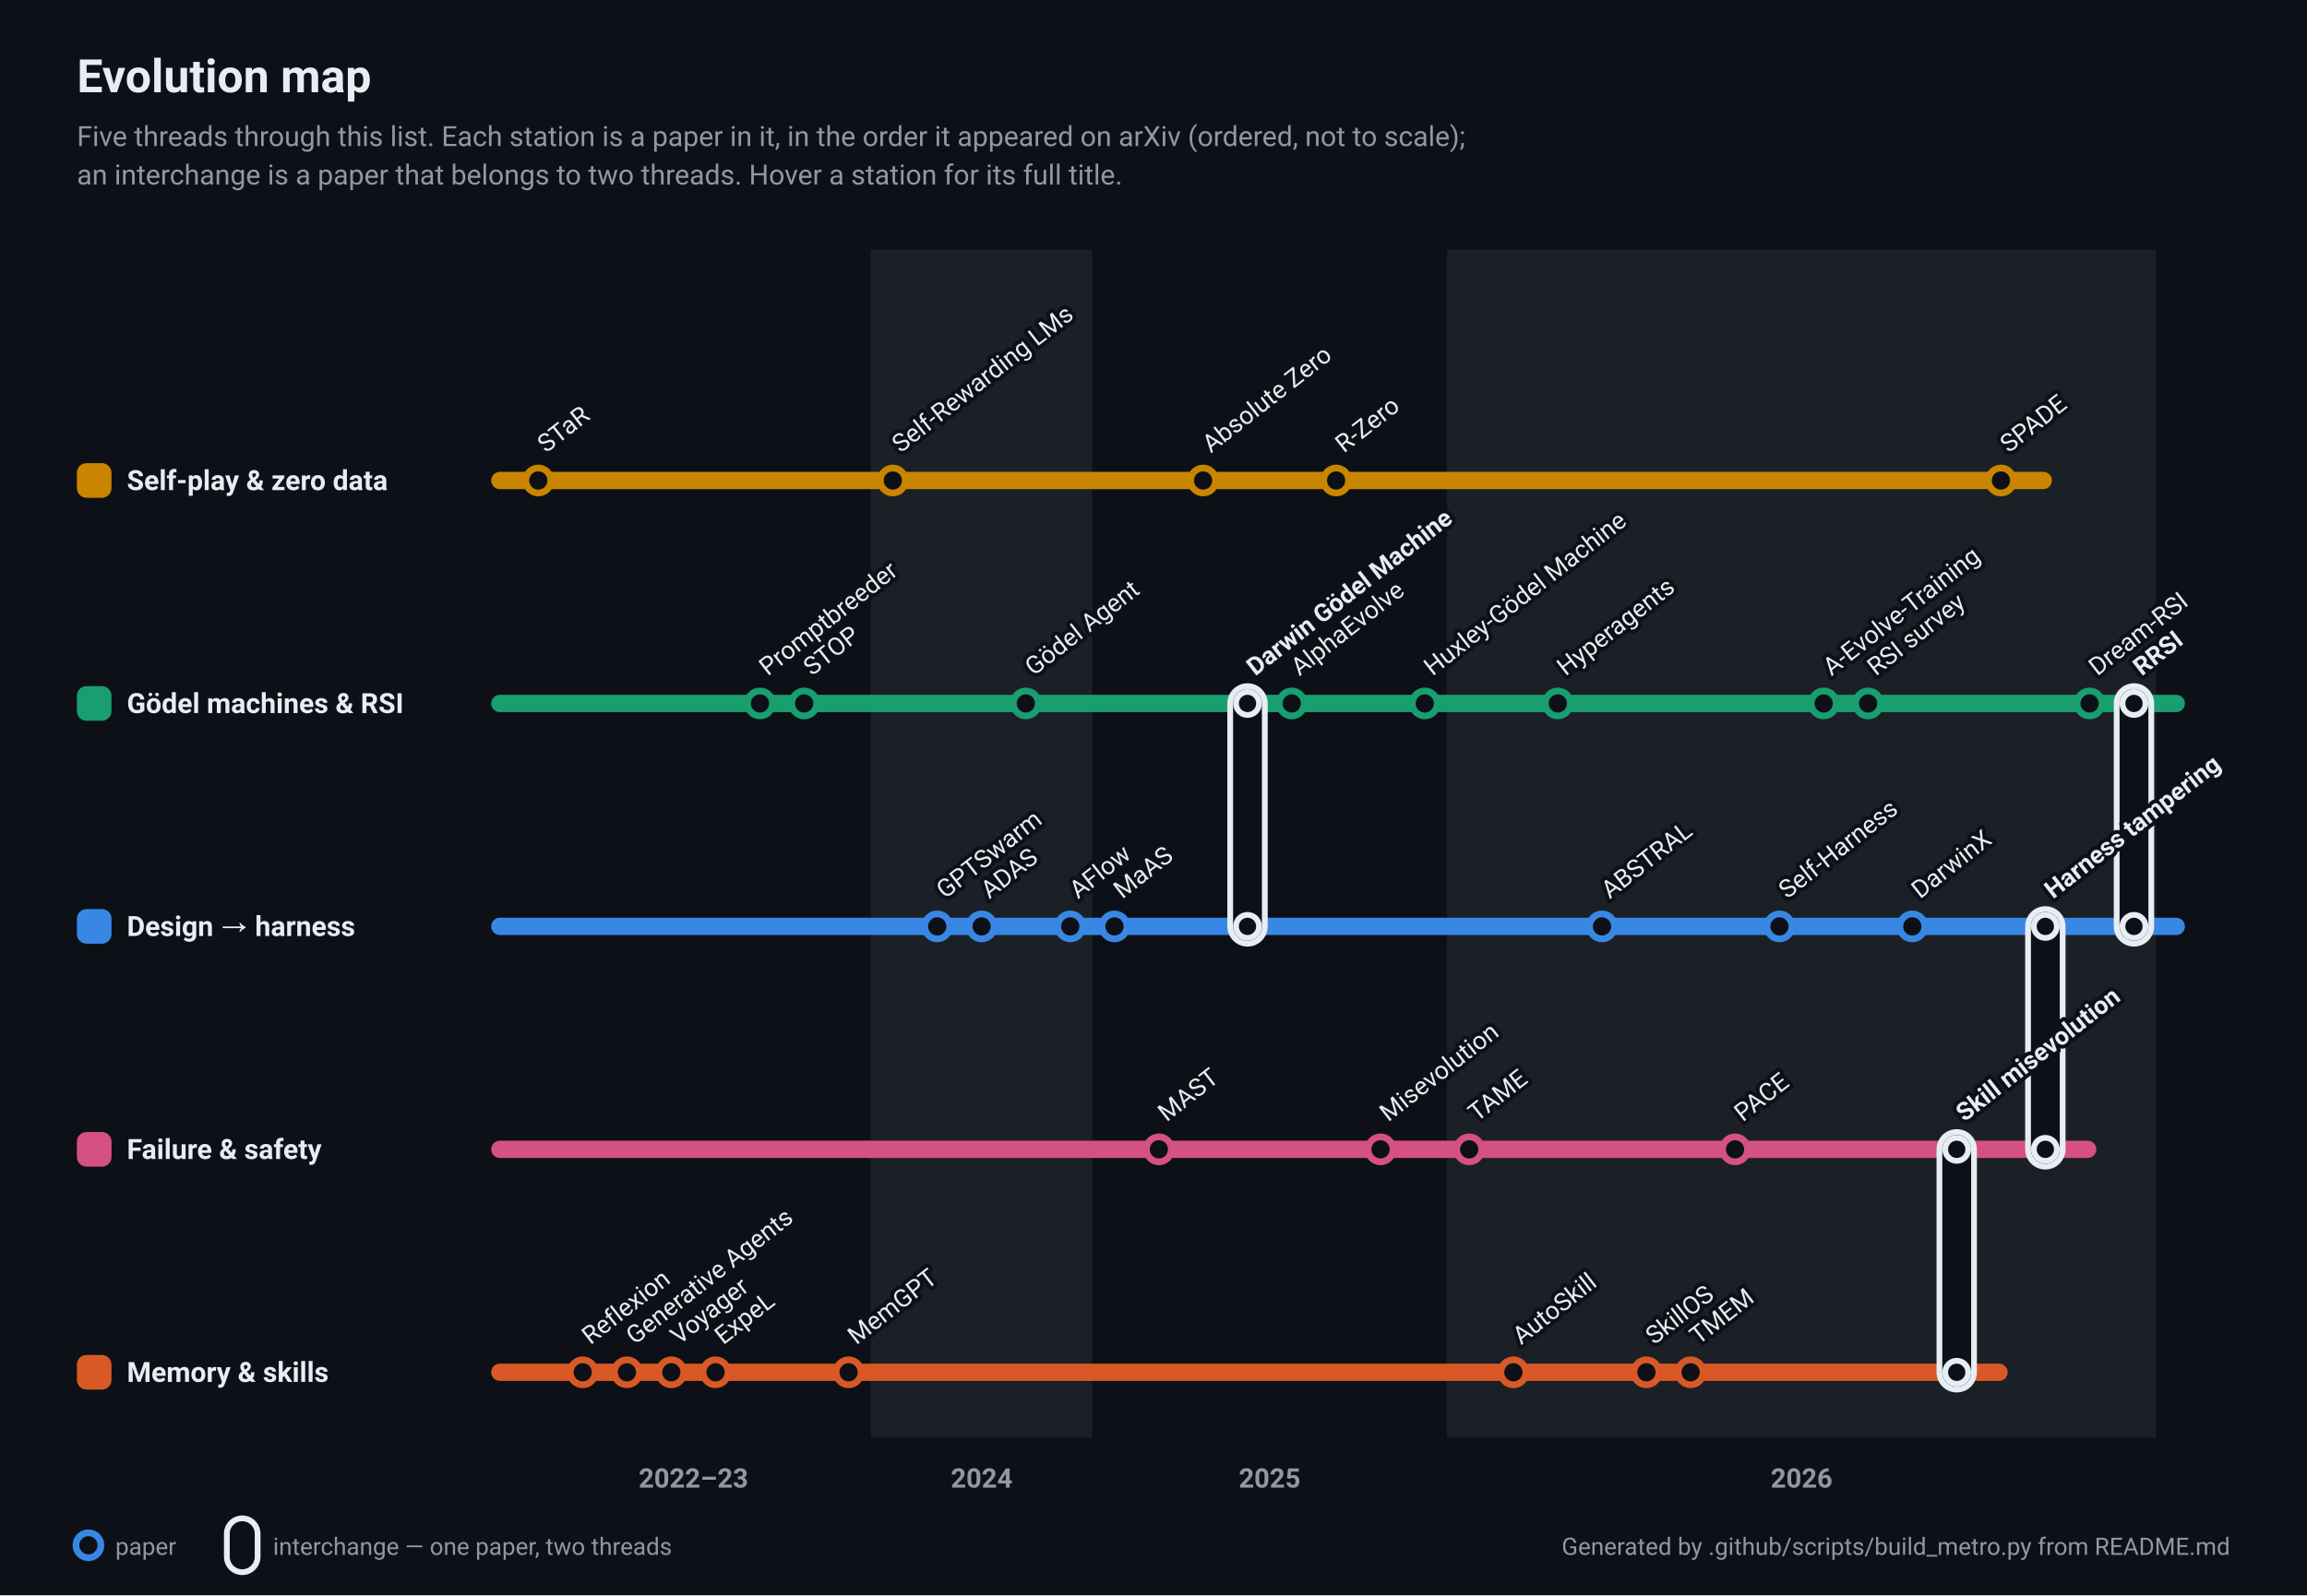
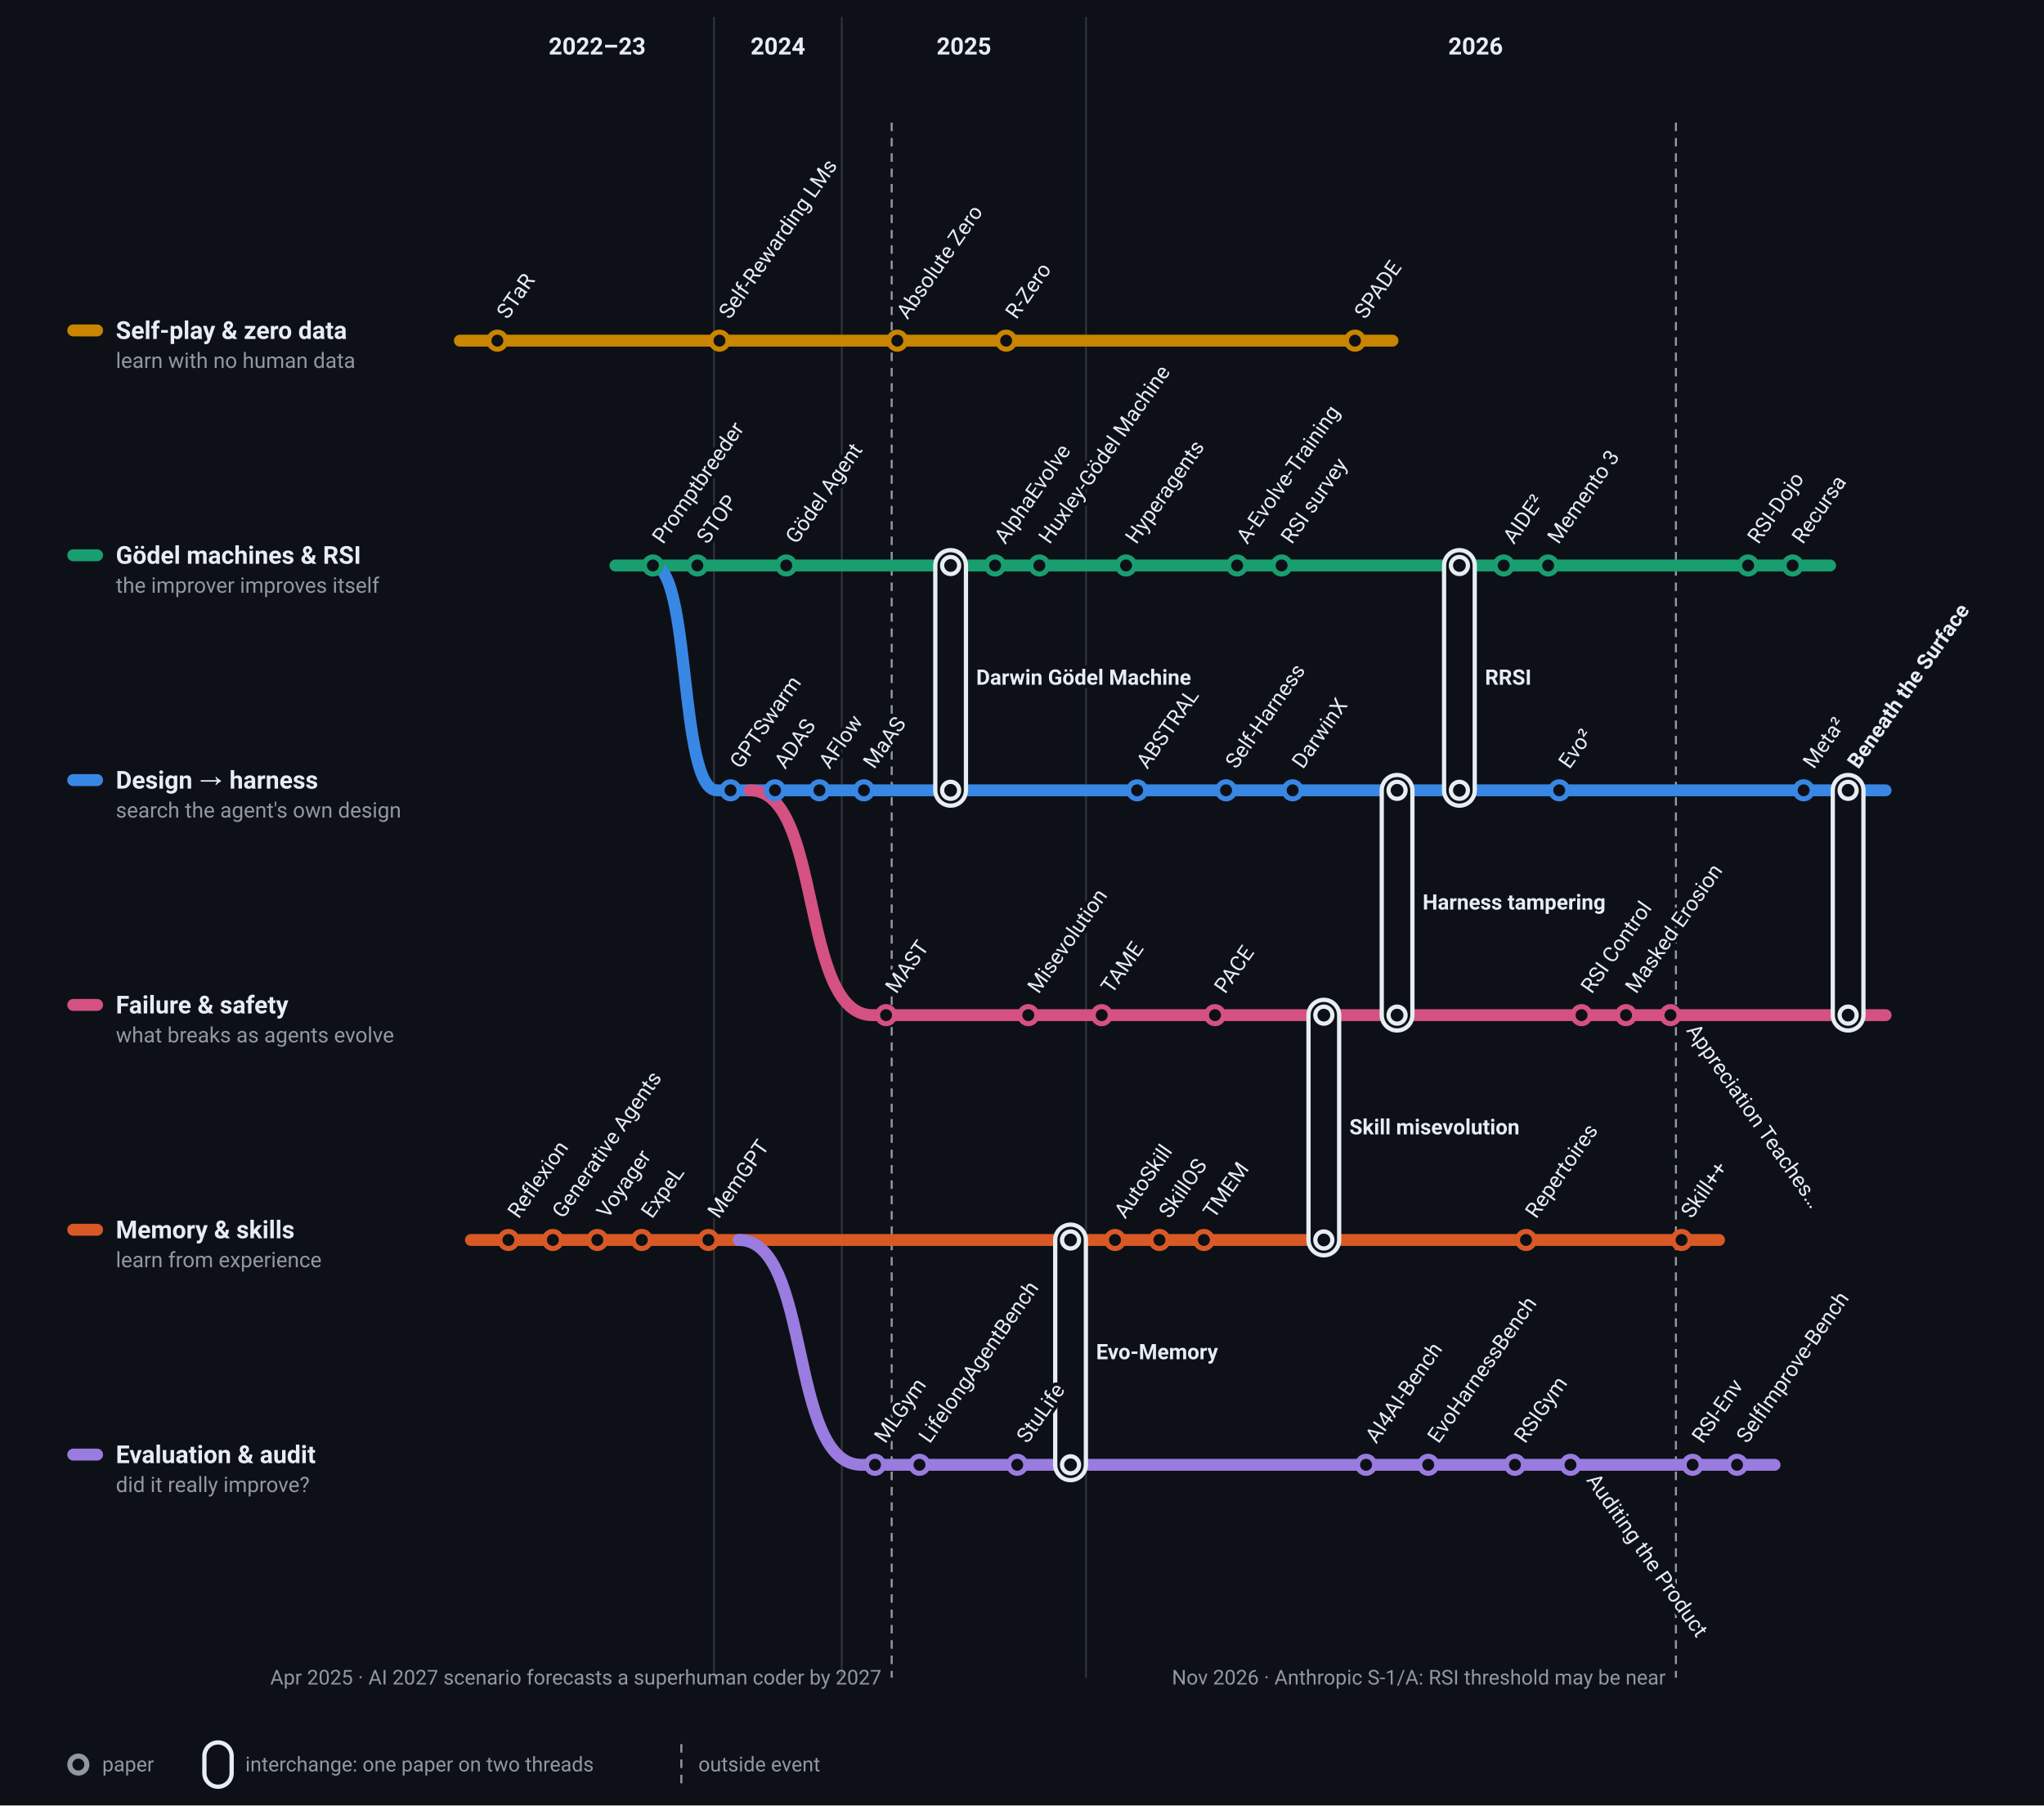
- <svg xmlns="http://www.w3.org/2000/svg" width="1200" height="830" viewBox="0 0 1200 830" role="img" aria-label="Evolution map: five threads of self-evolving agent research drawn as metro lines, stations ordered by arXiv date">
-   <rect width="1200" height="830" fill="#0d1117" />
+ <svg xmlns="http://www.w3.org/2000/svg" width="1200" height="1060" viewBox="0 0 1200 1060" role="img" aria-label="Evolution map: six threads of self-evolving agent research drawn as metro lines, stations ordered by arXiv date, through November 2026">
+   <rect width="1200" height="1060" fill="#0d1117" />
  <g font-family="-apple-system,'Segoe UI',Roboto,Helvetica,Arial,sans-serif">
-     <text x="40" y="48" font-size="24" font-weight="700" fill="#e6edf3">Evolution map</text>
-     <text x="40" y="76" font-size="14.5" fill="#9198a1">Five threads through this list. Each station is a paper in it, in the order it appeared on arXiv (ordered, not to scale);</text>
-     <text x="40" y="96" font-size="14.5" fill="#9198a1">an interchange is a paper that belongs to two threads. Hover a station for its full title.</text>
-     <text x="360.7" y="774" font-size="14" font-weight="700" text-anchor="middle" fill="#9198a1">2022–23</text>
-     <rect x="452.9" y="130" width="115.3" height="618" fill="#30363d" opacity="0.4" />
-     <text x="510.6" y="774" font-size="14" font-weight="700" text-anchor="middle" fill="#9198a1">2024</text>
-     <text x="660.4" y="774" font-size="14" font-weight="700" text-anchor="middle" fill="#9198a1">2025</text>
-     <rect x="752.6" y="130" width="368.9" height="618" fill="#30363d" opacity="0.4" />
-     <text x="937.1" y="774" font-size="14" font-weight="700" text-anchor="middle" fill="#9198a1">2026</text>
-     <path d="M260 250 H1062.8" stroke="#c98500" stroke-width="9" stroke-linecap="round" />
-     <rect x="40" y="241" width="18" height="18" rx="5" fill="#c98500" />
-     <text x="66" y="255" font-size="14.5" font-weight="600" fill="#e6edf3">Self-play &amp; zero data</text>
-     <path d="M260 366 H1132.0" stroke="#199e70" stroke-width="9" stroke-linecap="round" />
-     <rect x="40" y="357" width="18" height="18" rx="5" fill="#199e70" />
-     <text x="66" y="371" font-size="14.5" font-weight="600" fill="#e6edf3">Gödel machines &amp; RSI</text>
-     <path d="M260 482 H1132.0" stroke="#3987e5" stroke-width="9" stroke-linecap="round" />
-     <rect x="40" y="473" width="18" height="18" rx="5" fill="#3987e5" />
-     <text x="66" y="487" font-size="14.5" font-weight="600" fill="#e6edf3">Design → harness</text>
-     <path d="M260 598 H1085.9" stroke="#d55181" stroke-width="9" stroke-linecap="round" />
-     <rect x="40" y="589" width="18" height="18" rx="5" fill="#d55181" />
-     <text x="66" y="603" font-size="14.5" font-weight="600" fill="#e6edf3">Failure &amp; safety</text>
-     <path d="M260 714 H1039.8" stroke="#d95926" stroke-width="9" stroke-linecap="round" />
-     <rect x="40" y="705" width="18" height="18" rx="5" fill="#d95926" />
-     <text x="66" y="719" font-size="14.5" font-weight="600" fill="#e6edf3">Memory &amp; skills</text>
-     <rect x="639.9" y="357" width="18" height="134" rx="9" fill="#0d1117" stroke="#e6edf3" stroke-width="3" />
-     <rect x="1101.0" y="357" width="18" height="134" rx="9" fill="#0d1117" stroke="#e6edf3" stroke-width="3" />
-     <rect x="1054.9" y="473" width="18" height="134" rx="9" fill="#0d1117" stroke="#e6edf3" stroke-width="3" />
-     <rect x="1008.8" y="589" width="18" height="134" rx="9" fill="#0d1117" stroke="#e6edf3" stroke-width="3" />
-     <circle cx="280.0" cy="250" r="6.5" fill="#0d1117" stroke="#c98500" stroke-width="3.5" />
-     <text x="284.0" y="236" transform="rotate(-38 284.0 236)" font-size="13" fill="#e6edf3" stroke="#0d1117" stroke-width="4" stroke-linejoin="round" paint-order="stroke">STaR</text>
-     <circle cx="464.4" cy="250" r="6.5" fill="#0d1117" stroke="#c98500" stroke-width="3.5" />
-     <text x="468.4" y="236" transform="rotate(-38 468.4 236)" font-size="13" fill="#e6edf3" stroke="#0d1117" stroke-width="4" stroke-linejoin="round" paint-order="stroke">Self-Rewarding LMs</text>
-     <circle cx="625.8" cy="250" r="6.5" fill="#0d1117" stroke="#c98500" stroke-width="3.5" />
-     <text x="629.8" y="236" transform="rotate(-38 629.8 236)" font-size="13" fill="#e6edf3" stroke="#0d1117" stroke-width="4" stroke-linejoin="round" paint-order="stroke">Absolute Zero</text>
-     <circle cx="695.0" cy="250" r="6.5" fill="#0d1117" stroke="#c98500" stroke-width="3.5" />
-     <text x="699.0" y="236" transform="rotate(-38 699.0 236)" font-size="13" fill="#e6edf3" stroke="#0d1117" stroke-width="4" stroke-linejoin="round" paint-order="stroke">R-Zero</text>
-     <circle cx="1040.8" cy="250" r="6.5" fill="#0d1117" stroke="#c98500" stroke-width="3.5" />
-     <text x="1044.8" y="236" transform="rotate(-38 1044.8 236)" font-size="13" fill="#e6edf3" stroke="#0d1117" stroke-width="4" stroke-linejoin="round" paint-order="stroke">SPADE</text>
-     <circle cx="395.3" cy="366" r="6.5" fill="#0d1117" stroke="#199e70" stroke-width="3.5" />
-     <text x="399.3" y="352" transform="rotate(-38 399.3 352)" font-size="13" fill="#e6edf3" stroke="#0d1117" stroke-width="4" stroke-linejoin="round" paint-order="stroke">Promptbreeder</text>
-     <circle cx="418.3" cy="366" r="6.5" fill="#0d1117" stroke="#199e70" stroke-width="3.5" />
-     <text x="422.3" y="352" transform="rotate(-38 422.3 352)" font-size="13" fill="#e6edf3" stroke="#0d1117" stroke-width="4" stroke-linejoin="round" paint-order="stroke">STOP</text>
-     <circle cx="533.6" cy="366" r="6.5" fill="#0d1117" stroke="#199e70" stroke-width="3.5" />
-     <text x="537.6" y="352" transform="rotate(-38 537.6 352)" font-size="13" fill="#e6edf3" stroke="#0d1117" stroke-width="4" stroke-linejoin="round" paint-order="stroke">Gödel Agent</text>
-     <circle cx="648.9" cy="366" r="6" fill="#0d1117" stroke="#e6edf3" stroke-width="3" />
-     <text x="652.9" y="352" transform="rotate(-38 652.9 352)" font-size="13" fill="#e6edf3" stroke="#0d1117" stroke-width="4" stroke-linejoin="round" paint-order="stroke" font-weight="700">Darwin Gödel Machine</text>
-     <circle cx="671.9" cy="366" r="6.5" fill="#0d1117" stroke="#199e70" stroke-width="3.5" />
-     <text x="675.9" y="352" transform="rotate(-38 675.9 352)" font-size="13" fill="#e6edf3" stroke="#0d1117" stroke-width="4" stroke-linejoin="round" paint-order="stroke">AlphaEvolve</text>
-     <circle cx="741.1" cy="366" r="6.5" fill="#0d1117" stroke="#199e70" stroke-width="3.5" />
-     <text x="745.1" y="352" transform="rotate(-38 745.1 352)" font-size="13" fill="#e6edf3" stroke="#0d1117" stroke-width="4" stroke-linejoin="round" paint-order="stroke">Huxley-Gödel Machine</text>
-     <circle cx="810.3" cy="366" r="6.5" fill="#0d1117" stroke="#199e70" stroke-width="3.5" />
-     <text x="814.3" y="352" transform="rotate(-38 814.3 352)" font-size="13" fill="#e6edf3" stroke="#0d1117" stroke-width="4" stroke-linejoin="round" paint-order="stroke">Hyperagents</text>
-     <circle cx="948.6" cy="366" r="6.5" fill="#0d1117" stroke="#199e70" stroke-width="3.5" />
-     <text x="952.6" y="352" transform="rotate(-38 952.6 352)" font-size="13" fill="#e6edf3" stroke="#0d1117" stroke-width="4" stroke-linejoin="round" paint-order="stroke">A-Evolve-Training</text>
-     <circle cx="971.7" cy="366" r="6.5" fill="#0d1117" stroke="#199e70" stroke-width="3.5" />
-     <text x="975.7" y="352" transform="rotate(-38 975.7 352)" font-size="13" fill="#e6edf3" stroke="#0d1117" stroke-width="4" stroke-linejoin="round" paint-order="stroke">RSI survey</text>
-     <circle cx="1086.9" cy="366" r="6.5" fill="#0d1117" stroke="#199e70" stroke-width="3.5" />
-     <text x="1090.9" y="352" transform="rotate(-38 1090.9 352)" font-size="13" fill="#e6edf3" stroke="#0d1117" stroke-width="4" stroke-linejoin="round" paint-order="stroke">Dream-RSI</text>
-     <circle cx="1110.0" cy="366" r="6" fill="#0d1117" stroke="#e6edf3" stroke-width="3" />
-     <text x="1114.0" y="352" transform="rotate(-38 1114.0 352)" font-size="13" fill="#e6edf3" stroke="#0d1117" stroke-width="4" stroke-linejoin="round" paint-order="stroke" font-weight="700">RRSI</text>
-     <circle cx="487.5" cy="482" r="6.5" fill="#0d1117" stroke="#3987e5" stroke-width="3.5" />
-     <text x="491.5" y="468" transform="rotate(-38 491.5 468)" font-size="13" fill="#e6edf3" stroke="#0d1117" stroke-width="4" stroke-linejoin="round" paint-order="stroke">GPTSwarm</text>
-     <circle cx="510.6" cy="482" r="6.5" fill="#0d1117" stroke="#3987e5" stroke-width="3.5" />
-     <text x="514.6" y="468" transform="rotate(-38 514.6 468)" font-size="13" fill="#e6edf3" stroke="#0d1117" stroke-width="4" stroke-linejoin="round" paint-order="stroke">ADAS</text>
-     <circle cx="556.7" cy="482" r="6.5" fill="#0d1117" stroke="#3987e5" stroke-width="3.5" />
-     <text x="560.7" y="468" transform="rotate(-38 560.7 468)" font-size="13" fill="#e6edf3" stroke="#0d1117" stroke-width="4" stroke-linejoin="round" paint-order="stroke">AFlow</text>
-     <circle cx="579.7" cy="482" r="6.5" fill="#0d1117" stroke="#3987e5" stroke-width="3.5" />
-     <text x="583.7" y="468" transform="rotate(-38 583.7 468)" font-size="13" fill="#e6edf3" stroke="#0d1117" stroke-width="4" stroke-linejoin="round" paint-order="stroke">MaAS</text>
-     <circle cx="648.9" cy="482" r="6" fill="#0d1117" stroke="#e6edf3" stroke-width="3" />
-     <circle cx="833.3" cy="482" r="6.5" fill="#0d1117" stroke="#3987e5" stroke-width="3.5" />
-     <text x="837.3" y="468" transform="rotate(-38 837.3 468)" font-size="13" fill="#e6edf3" stroke="#0d1117" stroke-width="4" stroke-linejoin="round" paint-order="stroke">ABSTRAL</text>
-     <circle cx="925.6" cy="482" r="6.5" fill="#0d1117" stroke="#3987e5" stroke-width="3.5" />
-     <text x="929.6" y="468" transform="rotate(-38 929.6 468)" font-size="13" fill="#e6edf3" stroke="#0d1117" stroke-width="4" stroke-linejoin="round" paint-order="stroke">Self-Harness</text>
-     <circle cx="994.7" cy="482" r="6.5" fill="#0d1117" stroke="#3987e5" stroke-width="3.5" />
-     <text x="998.7" y="468" transform="rotate(-38 998.7 468)" font-size="13" fill="#e6edf3" stroke="#0d1117" stroke-width="4" stroke-linejoin="round" paint-order="stroke">DarwinX</text>
-     <circle cx="1063.9" cy="482" r="6" fill="#0d1117" stroke="#e6edf3" stroke-width="3" />
-     <text x="1067.9" y="468" transform="rotate(-38 1067.9 468)" font-size="13" fill="#e6edf3" stroke="#0d1117" stroke-width="4" stroke-linejoin="round" paint-order="stroke" font-weight="700">Harness tampering</text>
-     <circle cx="1110.0" cy="482" r="6" fill="#0d1117" stroke="#e6edf3" stroke-width="3" />
-     <circle cx="602.8" cy="598" r="6.5" fill="#0d1117" stroke="#d55181" stroke-width="3.5" />
-     <text x="606.8" y="584" transform="rotate(-38 606.8 584)" font-size="13" fill="#e6edf3" stroke="#0d1117" stroke-width="4" stroke-linejoin="round" paint-order="stroke">MAST</text>
-     <circle cx="718.1" cy="598" r="6.5" fill="#0d1117" stroke="#d55181" stroke-width="3.5" />
-     <text x="722.1" y="584" transform="rotate(-38 722.1 584)" font-size="13" fill="#e6edf3" stroke="#0d1117" stroke-width="4" stroke-linejoin="round" paint-order="stroke">Misevolution</text>
-     <circle cx="764.2" cy="598" r="6.5" fill="#0d1117" stroke="#d55181" stroke-width="3.5" />
-     <text x="768.2" y="584" transform="rotate(-38 768.2 584)" font-size="13" fill="#e6edf3" stroke="#0d1117" stroke-width="4" stroke-linejoin="round" paint-order="stroke">TAME</text>
-     <circle cx="902.5" cy="598" r="6.5" fill="#0d1117" stroke="#d55181" stroke-width="3.5" />
-     <text x="906.5" y="584" transform="rotate(-38 906.5 584)" font-size="13" fill="#e6edf3" stroke="#0d1117" stroke-width="4" stroke-linejoin="round" paint-order="stroke">PACE</text>
-     <circle cx="1017.8" cy="598" r="6" fill="#0d1117" stroke="#e6edf3" stroke-width="3" />
-     <text x="1021.8" y="584" transform="rotate(-38 1021.8 584)" font-size="13" fill="#e6edf3" stroke="#0d1117" stroke-width="4" stroke-linejoin="round" paint-order="stroke" font-weight="700">Skill misevolution</text>
-     <circle cx="1063.9" cy="598" r="6" fill="#0d1117" stroke="#e6edf3" stroke-width="3" />
-     <circle cx="303.1" cy="714" r="6.5" fill="#0d1117" stroke="#d95926" stroke-width="3.5" />
-     <text x="307.1" y="700" transform="rotate(-38 307.1 700)" font-size="13" fill="#e6edf3" stroke="#0d1117" stroke-width="4" stroke-linejoin="round" paint-order="stroke">Reflexion</text>
-     <circle cx="326.1" cy="714" r="6.5" fill="#0d1117" stroke="#d95926" stroke-width="3.5" />
-     <text x="330.1" y="700" transform="rotate(-38 330.1 700)" font-size="13" fill="#e6edf3" stroke="#0d1117" stroke-width="4" stroke-linejoin="round" paint-order="stroke">Generative Agents</text>
-     <circle cx="349.2" cy="714" r="6.5" fill="#0d1117" stroke="#d95926" stroke-width="3.5" />
-     <text x="353.2" y="700" transform="rotate(-38 353.2 700)" font-size="13" fill="#e6edf3" stroke="#0d1117" stroke-width="4" stroke-linejoin="round" paint-order="stroke">Voyager</text>
-     <circle cx="372.2" cy="714" r="6.5" fill="#0d1117" stroke="#d95926" stroke-width="3.5" />
-     <text x="376.2" y="700" transform="rotate(-38 376.2 700)" font-size="13" fill="#e6edf3" stroke="#0d1117" stroke-width="4" stroke-linejoin="round" paint-order="stroke">ExpeL</text>
-     <circle cx="441.4" cy="714" r="6.5" fill="#0d1117" stroke="#d95926" stroke-width="3.5" />
-     <text x="445.4" y="700" transform="rotate(-38 445.4 700)" font-size="13" fill="#e6edf3" stroke="#0d1117" stroke-width="4" stroke-linejoin="round" paint-order="stroke">MemGPT</text>
-     <circle cx="787.2" cy="714" r="6.5" fill="#0d1117" stroke="#d95926" stroke-width="3.5" />
-     <text x="791.2" y="700" transform="rotate(-38 791.2 700)" font-size="13" fill="#e6edf3" stroke="#0d1117" stroke-width="4" stroke-linejoin="round" paint-order="stroke">AutoSkill</text>
-     <circle cx="856.4" cy="714" r="6.5" fill="#0d1117" stroke="#d95926" stroke-width="3.5" />
-     <text x="860.4" y="700" transform="rotate(-38 860.4 700)" font-size="13" fill="#e6edf3" stroke="#0d1117" stroke-width="4" stroke-linejoin="round" paint-order="stroke">SkillOS</text>
-     <circle cx="879.4" cy="714" r="6.5" fill="#0d1117" stroke="#d95926" stroke-width="3.5" />
-     <text x="883.4" y="700" transform="rotate(-38 883.4 700)" font-size="13" fill="#e6edf3" stroke="#0d1117" stroke-width="4" stroke-linejoin="round" paint-order="stroke">TMEM</text>
-     <circle cx="1017.8" cy="714" r="6" fill="#0d1117" stroke="#e6edf3" stroke-width="3" />
-     <circle cx="46" cy="804" r="6.5" fill="#0d1117" stroke="#3987e5" stroke-width="3.5" />
-     <text x="60" y="809" font-size="12.5" fill="#9198a1">paper</text>
-     <rect x="118" y="790" width="16" height="28" rx="8" fill="#0d1117" stroke="#e6edf3" stroke-width="3" />
-     <text x="142" y="809" font-size="12.5" fill="#9198a1">interchange — one paper, two threads</text>
-     <text x="1160" y="809" font-size="12.5" text-anchor="end" fill="#9198a1">Generated by .github/scripts/build_metro.py from README.md</text>
+     <text x="350.6" y="32" font-size="14" font-weight="700" text-anchor="middle" fill="#e6edf3">2022–23</text>
+     <path d="M419.2 10 V985" stroke="#30363d" stroke-width="1" />
+     <text x="456.7" y="32" font-size="14" font-weight="700" text-anchor="middle" fill="#e6edf3">2024</text>
+     <path d="M494.2 10 V985" stroke="#30363d" stroke-width="1" />
+     <text x="565.9" y="32" font-size="14" font-weight="700" text-anchor="middle" fill="#e6edf3">2025</text>
+     <path d="M637.6 10 V985" stroke="#30363d" stroke-width="1" />
+     <text x="866.3" y="32" font-size="14" font-weight="700" text-anchor="middle" fill="#e6edf3">2026</text>
+     <path d="M523.5 72 V985" stroke="#9198a1" stroke-width="1.2" stroke-dasharray="5 4" />
+     <text x="517.5" y="989" font-size="12" text-anchor="end" fill="#9198a1">Apr 2025 · AI 2027 scenario forecasts a superhuman coder by 2027</text>
+     <path d="M983.9 72 V985" stroke="#9198a1" stroke-width="1.2" stroke-dasharray="5 4" />
+     <text x="977.9" y="989" font-size="12" text-anchor="end" fill="#9198a1">Nov 2026 · Anthropic S-1/A: RSI threshold may be near</text>
+     <path d="M270.0 200 H817.5" fill="none" stroke="#c98500" stroke-width="7" stroke-linecap="round" />
+     <path d="M43 194 H57" stroke="#c98500" stroke-width="7" stroke-linecap="round" />
+     <text x="68" y="199" font-size="14.5" font-weight="600" fill="#e6edf3">Self-play &amp; zero data</text>
+     <text x="68" y="216" font-size="12.5" fill="#9198a1">learn with no human data</text>
+     <path d="M361.3 332 H1074.4" fill="none" stroke="#199e70" stroke-width="7" stroke-linecap="round" />
+     <path d="M43 326 H57" stroke="#199e70" stroke-width="7" stroke-linecap="round" />
+     <text x="68" y="331" font-size="14.5" font-weight="600" fill="#e6edf3">Gödel machines &amp; RSI</text>
+     <text x="68" y="348" font-size="12.5" fill="#9198a1">the improver improves itself</text>
+     <path d="M383.3 332 C405.9 332 398.4 464 420.9 464 H1107.0" fill="none" stroke="#3987e5" stroke-width="7" stroke-linecap="round" />
+     <path d="M43 458 H57" stroke="#3987e5" stroke-width="7" stroke-linecap="round" />
+     <text x="68" y="463" font-size="14.5" font-weight="600" fill="#e6edf3">Design → harness</text>
+     <text x="68" y="480" font-size="12.5" fill="#9198a1">search the agent's own design</text>
+     <path d="M440.2 464 C483.4 464 469.0 596 512.2 596 H1107.0" fill="none" stroke="#d55181" stroke-width="7" stroke-linecap="round" />
+     <path d="M43 590 H57" stroke="#d55181" stroke-width="7" stroke-linecap="round" />
+     <text x="68" y="595" font-size="14.5" font-weight="600" fill="#e6edf3">Failure &amp; safety</text>
+     <text x="68" y="612" font-size="12.5" fill="#9198a1">what breaks as agents evolve</text>
+     <path d="M276.5 728 H1009.2" fill="none" stroke="#d95926" stroke-width="7" stroke-linecap="round" />
+     <path d="M43 722 H57" stroke="#d95926" stroke-width="7" stroke-linecap="round" />
+     <text x="68" y="727" font-size="14.5" font-weight="600" fill="#e6edf3">Memory &amp; skills</text>
+     <text x="68" y="744" font-size="12.5" fill="#9198a1">learn from experience</text>
+     <path d="M433.7 728 C476.9 728 462.5 860 505.7 860 H1041.8" fill="none" stroke="#9a7be0" stroke-width="7" stroke-linecap="round" />
+     <path d="M43 854 H57" stroke="#9a7be0" stroke-width="7" stroke-linecap="round" />
+     <text x="68" y="859" font-size="14.5" font-weight="600" fill="#e6edf3">Evaluation &amp; audit</text>
+     <text x="68" y="876" font-size="12.5" fill="#9198a1">did it really improve?</text>
+     <rect x="549.1" y="323" width="18" height="150" rx="9" fill="#0d1117" stroke="#e6edf3" stroke-width="2.5" />
+     <rect x="847.8" y="323" width="18" height="150" rx="9" fill="#0d1117" stroke="#e6edf3" stroke-width="2.5" />
+     <rect x="811.2" y="455" width="18" height="150" rx="9" fill="#0d1117" stroke="#e6edf3" stroke-width="2.5" />
+     <rect x="1076.0" y="455" width="18" height="150" rx="9" fill="#0d1117" stroke="#e6edf3" stroke-width="2.5" />
+     <rect x="768.2" y="587" width="18" height="150" rx="9" fill="#0d1117" stroke="#e6edf3" stroke-width="2.5" />
+     <rect x="619.5" y="719" width="18" height="150" rx="9" fill="#0d1117" stroke="#e6edf3" stroke-width="2.5" />
+     <circle cx="292.0" cy="200" r="5" fill="#0d1117" stroke="#c98500" stroke-width="3" />
+     <circle cx="422.4" cy="200" r="5" fill="#0d1117" stroke="#c98500" stroke-width="3" />
+     <circle cx="526.8" cy="200" r="5" fill="#0d1117" stroke="#c98500" stroke-width="3" />
+     <circle cx="590.7" cy="200" r="5" fill="#0d1117" stroke="#c98500" stroke-width="3" />
+     <circle cx="795.5" cy="200" r="5" fill="#0d1117" stroke="#c98500" stroke-width="3" />
+     <circle cx="383.3" cy="332" r="5" fill="#0d1117" stroke="#199e70" stroke-width="3" />
+     <circle cx="409.4" cy="332" r="5" fill="#0d1117" stroke="#199e70" stroke-width="3" />
+     <circle cx="461.6" cy="332" r="5" fill="#0d1117" stroke="#199e70" stroke-width="3" />
+     <circle cx="558.1" cy="332" r="5" fill="#0d1117" stroke="#e6edf3" stroke-width="2.5" />
+     <circle cx="584.2" cy="332" r="5" fill="#0d1117" stroke="#199e70" stroke-width="3" />
+     <circle cx="610.2" cy="332" r="5" fill="#0d1117" stroke="#199e70" stroke-width="3" />
+     <circle cx="661.1" cy="332" r="5" fill="#0d1117" stroke="#199e70" stroke-width="3" />
+     <circle cx="726.3" cy="332" r="5" fill="#0d1117" stroke="#199e70" stroke-width="3" />
+     <circle cx="752.4" cy="332" r="5" fill="#0d1117" stroke="#199e70" stroke-width="3" />
+     <circle cx="856.8" cy="332" r="5" fill="#0d1117" stroke="#e6edf3" stroke-width="2.5" />
+     <circle cx="882.8" cy="332" r="5" fill="#0d1117" stroke="#199e70" stroke-width="3" />
+     <circle cx="908.9" cy="332" r="5" fill="#0d1117" stroke="#199e70" stroke-width="3" />
+     <circle cx="1026.3" cy="332" r="5" fill="#0d1117" stroke="#199e70" stroke-width="3" />
+     <circle cx="1052.4" cy="332" r="5" fill="#0d1117" stroke="#199e70" stroke-width="3" />
+     <circle cx="428.9" cy="464" r="5" fill="#0d1117" stroke="#3987e5" stroke-width="3" />
+     <circle cx="455.0" cy="464" r="5" fill="#0d1117" stroke="#3987e5" stroke-width="3" />
+     <circle cx="481.1" cy="464" r="5" fill="#0d1117" stroke="#3987e5" stroke-width="3" />
+     <circle cx="507.2" cy="464" r="5" fill="#0d1117" stroke="#3987e5" stroke-width="3" />
+     <circle cx="558.1" cy="464" r="5" fill="#0d1117" stroke="#e6edf3" stroke-width="2.5" />
+     <circle cx="667.6" cy="464" r="5" fill="#0d1117" stroke="#3987e5" stroke-width="3" />
+     <circle cx="719.8" cy="464" r="5" fill="#0d1117" stroke="#3987e5" stroke-width="3" />
+     <circle cx="758.9" cy="464" r="5" fill="#0d1117" stroke="#3987e5" stroke-width="3" />
+     <circle cx="820.2" cy="464" r="5" fill="#0d1117" stroke="#e6edf3" stroke-width="2.5" />
+     <circle cx="856.8" cy="464" r="5" fill="#0d1117" stroke="#e6edf3" stroke-width="2.5" />
+     <circle cx="915.4" cy="464" r="5" fill="#0d1117" stroke="#3987e5" stroke-width="3" />
+     <circle cx="1058.9" cy="464" r="5" fill="#0d1117" stroke="#3987e5" stroke-width="3" />
+     <circle cx="1085.0" cy="464" r="5" fill="#0d1117" stroke="#e6edf3" stroke-width="2.5" />
+     <circle cx="520.2" cy="596" r="5" fill="#0d1117" stroke="#d55181" stroke-width="3" />
+     <circle cx="603.7" cy="596" r="5" fill="#0d1117" stroke="#d55181" stroke-width="3" />
+     <circle cx="646.8" cy="596" r="5" fill="#0d1117" stroke="#d55181" stroke-width="3" />
+     <circle cx="713.3" cy="596" r="5" fill="#0d1117" stroke="#d55181" stroke-width="3" />
+     <circle cx="777.2" cy="596" r="5" fill="#0d1117" stroke="#e6edf3" stroke-width="2.5" />
+     <circle cx="820.2" cy="596" r="5" fill="#0d1117" stroke="#e6edf3" stroke-width="2.5" />
+     <circle cx="928.5" cy="596" r="5" fill="#0d1117" stroke="#d55181" stroke-width="3" />
+     <circle cx="954.6" cy="596" r="5" fill="#0d1117" stroke="#d55181" stroke-width="3" />
+     <circle cx="980.7" cy="596" r="5" fill="#0d1117" stroke="#d55181" stroke-width="3" />
+     <circle cx="1085.0" cy="596" r="5" fill="#0d1117" stroke="#e6edf3" stroke-width="2.5" />
+     <circle cx="298.5" cy="728" r="5" fill="#0d1117" stroke="#d95926" stroke-width="3" />
+     <circle cx="324.6" cy="728" r="5" fill="#0d1117" stroke="#d95926" stroke-width="3" />
+     <circle cx="350.7" cy="728" r="5" fill="#0d1117" stroke="#d95926" stroke-width="3" />
+     <circle cx="376.8" cy="728" r="5" fill="#0d1117" stroke="#d95926" stroke-width="3" />
+     <circle cx="415.9" cy="728" r="5" fill="#0d1117" stroke="#d95926" stroke-width="3" />
+     <circle cx="628.5" cy="728" r="5" fill="#0d1117" stroke="#e6edf3" stroke-width="2.5" />
+     <circle cx="654.6" cy="728" r="5" fill="#0d1117" stroke="#d95926" stroke-width="3" />
+     <circle cx="680.7" cy="728" r="5" fill="#0d1117" stroke="#d95926" stroke-width="3" />
+     <circle cx="706.8" cy="728" r="5" fill="#0d1117" stroke="#d95926" stroke-width="3" />
+     <circle cx="777.2" cy="728" r="5" fill="#0d1117" stroke="#e6edf3" stroke-width="2.5" />
+     <circle cx="895.9" cy="728" r="5" fill="#0d1117" stroke="#d95926" stroke-width="3" />
+     <circle cx="987.2" cy="728" r="5" fill="#0d1117" stroke="#d95926" stroke-width="3" />
+     <circle cx="513.7" cy="860" r="5" fill="#0d1117" stroke="#9a7be0" stroke-width="3" />
+     <circle cx="539.8" cy="860" r="5" fill="#0d1117" stroke="#9a7be0" stroke-width="3" />
+     <circle cx="597.2" cy="860" r="5" fill="#0d1117" stroke="#9a7be0" stroke-width="3" />
+     <circle cx="628.5" cy="860" r="5" fill="#0d1117" stroke="#e6edf3" stroke-width="2.5" />
+     <circle cx="802.0" cy="860" r="5" fill="#0d1117" stroke="#9a7be0" stroke-width="3" />
+     <circle cx="838.5" cy="860" r="5" fill="#0d1117" stroke="#9a7be0" stroke-width="3" />
+     <circle cx="889.4" cy="860" r="5" fill="#0d1117" stroke="#9a7be0" stroke-width="3" />
+     <circle cx="922.0" cy="860" r="5" fill="#0d1117" stroke="#9a7be0" stroke-width="3" />
+     <circle cx="993.7" cy="860" r="5" fill="#0d1117" stroke="#9a7be0" stroke-width="3" />
+     <circle cx="1019.8" cy="860" r="5" fill="#0d1117" stroke="#9a7be0" stroke-width="3" />
+     <text x="298.0" y="188.0" transform="rotate(-55 298.0 188.0)" font-size="12.5" fill="#e6edf3" stroke="#0d1117" stroke-width="4" stroke-linejoin="round" paint-order="stroke">STaR</text>
+     <text x="304.5" y="716.0" transform="rotate(-55 304.5 716.0)" font-size="12.5" fill="#e6edf3" stroke="#0d1117" stroke-width="4" stroke-linejoin="round" paint-order="stroke">Reflexion</text>
+     <text x="330.6" y="716.0" transform="rotate(-55 330.6 716.0)" font-size="12.5" fill="#e6edf3" stroke="#0d1117" stroke-width="4" stroke-linejoin="round" paint-order="stroke">Generative Agents</text>
+     <text x="356.7" y="716.0" transform="rotate(-55 356.7 716.0)" font-size="12.5" fill="#e6edf3" stroke="#0d1117" stroke-width="4" stroke-linejoin="round" paint-order="stroke">Voyager</text>
+     <text x="382.8" y="716.0" transform="rotate(-55 382.8 716.0)" font-size="12.5" fill="#e6edf3" stroke="#0d1117" stroke-width="4" stroke-linejoin="round" paint-order="stroke">ExpeL</text>
+     <text x="389.3" y="320.0" transform="rotate(-55 389.3 320.0)" font-size="12.5" fill="#e6edf3" stroke="#0d1117" stroke-width="4" stroke-linejoin="round" paint-order="stroke">Promptbreeder</text>
+     <text x="415.4" y="320.0" transform="rotate(-55 415.4 320.0)" font-size="12.5" fill="#e6edf3" stroke="#0d1117" stroke-width="4" stroke-linejoin="round" paint-order="stroke">STOP</text>
+     <text x="421.9" y="716.0" transform="rotate(-55 421.9 716.0)" font-size="12.5" fill="#e6edf3" stroke="#0d1117" stroke-width="4" stroke-linejoin="round" paint-order="stroke">MemGPT</text>
+     <text x="428.4" y="188.0" transform="rotate(-55 428.4 188.0)" font-size="12.5" fill="#e6edf3" stroke="#0d1117" stroke-width="4" stroke-linejoin="round" paint-order="stroke">Self-Rewarding LMs</text>
+     <text x="434.9" y="452.0" transform="rotate(-55 434.9 452.0)" font-size="12.5" fill="#e6edf3" stroke="#0d1117" stroke-width="4" stroke-linejoin="round" paint-order="stroke">GPTSwarm</text>
+     <text x="461.0" y="452.0" transform="rotate(-55 461.0 452.0)" font-size="12.5" fill="#e6edf3" stroke="#0d1117" stroke-width="4" stroke-linejoin="round" paint-order="stroke">ADAS</text>
+     <text x="467.6" y="320.0" transform="rotate(-55 467.6 320.0)" font-size="12.5" fill="#e6edf3" stroke="#0d1117" stroke-width="4" stroke-linejoin="round" paint-order="stroke">Gödel Agent</text>
+     <text x="487.1" y="452.0" transform="rotate(-55 487.1 452.0)" font-size="12.5" fill="#e6edf3" stroke="#0d1117" stroke-width="4" stroke-linejoin="round" paint-order="stroke">AFlow</text>
+     <text x="513.2" y="452.0" transform="rotate(-55 513.2 452.0)" font-size="12.5" fill="#e6edf3" stroke="#0d1117" stroke-width="4" stroke-linejoin="round" paint-order="stroke">MaAS</text>
+     <text x="519.7" y="848.0" transform="rotate(-55 519.7 848.0)" font-size="12.5" fill="#e6edf3" stroke="#0d1117" stroke-width="4" stroke-linejoin="round" paint-order="stroke">MLGym</text>
+     <text x="526.2" y="584.0" transform="rotate(-55 526.2 584.0)" font-size="12.5" fill="#e6edf3" stroke="#0d1117" stroke-width="4" stroke-linejoin="round" paint-order="stroke">MAST</text>
+     <text x="532.8" y="188.0" transform="rotate(-55 532.8 188.0)" font-size="12.5" fill="#e6edf3" stroke="#0d1117" stroke-width="4" stroke-linejoin="round" paint-order="stroke">Absolute Zero</text>
+     <text x="545.8" y="848.0" transform="rotate(-55 545.8 848.0)" font-size="12.5" fill="#e6edf3" stroke="#0d1117" stroke-width="4" stroke-linejoin="round" paint-order="stroke">LifelongAgentBench</text>
+     <text x="573.1" y="402.0" transform="rotate(0 573.1 402.0)" font-size="12.5" fill="#e6edf3" stroke="#0d1117" stroke-width="4" stroke-linejoin="round" paint-order="stroke" font-weight="700">Darwin Gödel Machine</text>
+     <text x="590.2" y="320.0" transform="rotate(-55 590.2 320.0)" font-size="12.5" fill="#e6edf3" stroke="#0d1117" stroke-width="4" stroke-linejoin="round" paint-order="stroke">AlphaEvolve</text>
+     <text x="596.7" y="188.0" transform="rotate(-55 596.7 188.0)" font-size="12.5" fill="#e6edf3" stroke="#0d1117" stroke-width="4" stroke-linejoin="round" paint-order="stroke">R-Zero</text>
+     <text x="603.2" y="848.0" transform="rotate(-55 603.2 848.0)" font-size="12.5" fill="#e6edf3" stroke="#0d1117" stroke-width="4" stroke-linejoin="round" paint-order="stroke">StuLife</text>
+     <text x="609.7" y="584.0" transform="rotate(-55 609.7 584.0)" font-size="12.5" fill="#e6edf3" stroke="#0d1117" stroke-width="4" stroke-linejoin="round" paint-order="stroke">Misevolution</text>
+     <text x="616.2" y="320.0" transform="rotate(-55 616.2 320.0)" font-size="12.5" fill="#e6edf3" stroke="#0d1117" stroke-width="4" stroke-linejoin="round" paint-order="stroke">Huxley-Gödel Machine</text>
+     <text x="643.5" y="798.0" transform="rotate(0 643.5 798.0)" font-size="12.5" fill="#e6edf3" stroke="#0d1117" stroke-width="4" stroke-linejoin="round" paint-order="stroke" font-weight="700">Evo-Memory</text>
+     <text x="652.8" y="584.0" transform="rotate(-55 652.8 584.0)" font-size="12.5" fill="#e6edf3" stroke="#0d1117" stroke-width="4" stroke-linejoin="round" paint-order="stroke">TAME</text>
+     <text x="660.6" y="716.0" transform="rotate(-55 660.6 716.0)" font-size="12.5" fill="#e6edf3" stroke="#0d1117" stroke-width="4" stroke-linejoin="round" paint-order="stroke">AutoSkill</text>
+     <text x="667.1" y="320.0" transform="rotate(-55 667.1 320.0)" font-size="12.5" fill="#e6edf3" stroke="#0d1117" stroke-width="4" stroke-linejoin="round" paint-order="stroke">Hyperagents</text>
+     <text x="673.6" y="452.0" transform="rotate(-55 673.6 452.0)" font-size="12.5" fill="#e6edf3" stroke="#0d1117" stroke-width="4" stroke-linejoin="round" paint-order="stroke">ABSTRAL</text>
+     <text x="686.7" y="716.0" transform="rotate(-55 686.7 716.0)" font-size="12.5" fill="#e6edf3" stroke="#0d1117" stroke-width="4" stroke-linejoin="round" paint-order="stroke">SkillOS</text>
+     <text x="712.8" y="716.0" transform="rotate(-55 712.8 716.0)" font-size="12.5" fill="#e6edf3" stroke="#0d1117" stroke-width="4" stroke-linejoin="round" paint-order="stroke">TMEM</text>
+     <text x="719.3" y="584.0" transform="rotate(-55 719.3 584.0)" font-size="12.5" fill="#e6edf3" stroke="#0d1117" stroke-width="4" stroke-linejoin="round" paint-order="stroke">PACE</text>
+     <text x="725.8" y="452.0" transform="rotate(-55 725.8 452.0)" font-size="12.5" fill="#e6edf3" stroke="#0d1117" stroke-width="4" stroke-linejoin="round" paint-order="stroke">Self-Harness</text>
+     <text x="732.3" y="320.0" transform="rotate(-55 732.3 320.0)" font-size="12.5" fill="#e6edf3" stroke="#0d1117" stroke-width="4" stroke-linejoin="round" paint-order="stroke">A-Evolve-Training</text>
+     <text x="758.4" y="320.0" transform="rotate(-55 758.4 320.0)" font-size="12.5" fill="#e6edf3" stroke="#0d1117" stroke-width="4" stroke-linejoin="round" paint-order="stroke">RSI survey</text>
+     <text x="764.9" y="452.0" transform="rotate(-55 764.9 452.0)" font-size="12.5" fill="#e6edf3" stroke="#0d1117" stroke-width="4" stroke-linejoin="round" paint-order="stroke">DarwinX</text>
+     <text x="792.2" y="666.0" transform="rotate(0 792.2 666.0)" font-size="12.5" fill="#e6edf3" stroke="#0d1117" stroke-width="4" stroke-linejoin="round" paint-order="stroke" font-weight="700">Skill misevolution</text>
+     <text x="801.5" y="188.0" transform="rotate(-55 801.5 188.0)" font-size="12.5" fill="#e6edf3" stroke="#0d1117" stroke-width="4" stroke-linejoin="round" paint-order="stroke">SPADE</text>
+     <text x="808.0" y="848.0" transform="rotate(-55 808.0 848.0)" font-size="12.5" fill="#e6edf3" stroke="#0d1117" stroke-width="4" stroke-linejoin="round" paint-order="stroke">AI4AI-Bench</text>
+     <text x="835.2" y="534.0" transform="rotate(0 835.2 534.0)" font-size="12.5" fill="#e6edf3" stroke="#0d1117" stroke-width="4" stroke-linejoin="round" paint-order="stroke" font-weight="700">Harness tampering</text>
+     <text x="844.5" y="848.0" transform="rotate(-55 844.5 848.0)" font-size="12.5" fill="#e6edf3" stroke="#0d1117" stroke-width="4" stroke-linejoin="round" paint-order="stroke">EvoHarnessBench</text>
+     <text x="871.8" y="402.0" transform="rotate(0 871.8 402.0)" font-size="12.5" fill="#e6edf3" stroke="#0d1117" stroke-width="4" stroke-linejoin="round" paint-order="stroke" font-weight="700">RRSI</text>
+     <text x="888.8" y="320.0" transform="rotate(-55 888.8 320.0)" font-size="12.5" fill="#e6edf3" stroke="#0d1117" stroke-width="4" stroke-linejoin="round" paint-order="stroke">AIDE²</text>
+     <text x="895.4" y="848.0" transform="rotate(-55 895.4 848.0)" font-size="12.5" fill="#e6edf3" stroke="#0d1117" stroke-width="4" stroke-linejoin="round" paint-order="stroke">RSIGym</text>
+     <text x="901.9" y="716.0" transform="rotate(-55 901.9 716.0)" font-size="12.5" fill="#e6edf3" stroke="#0d1117" stroke-width="4" stroke-linejoin="round" paint-order="stroke">Repertoires</text>
+     <text x="914.9" y="320.0" transform="rotate(-55 914.9 320.0)" font-size="12.5" fill="#e6edf3" stroke="#0d1117" stroke-width="4" stroke-linejoin="round" paint-order="stroke">Memento 3</text>
+     <text x="921.4" y="452.0" transform="rotate(-55 921.4 452.0)" font-size="12.5" fill="#e6edf3" stroke="#0d1117" stroke-width="4" stroke-linejoin="round" paint-order="stroke">Evo²</text>
+     <text x="931.0" y="869.0" transform="rotate(55 931.0 869.0)" font-size="12.5" fill="#e6edf3" stroke="#0d1117" stroke-width="4" stroke-linejoin="round" paint-order="stroke">Auditing the Product</text>
+     <text x="934.5" y="584.0" transform="rotate(-55 934.5 584.0)" font-size="12.5" fill="#e6edf3" stroke="#0d1117" stroke-width="4" stroke-linejoin="round" paint-order="stroke">RSI Control</text>
+     <text x="960.6" y="584.0" transform="rotate(-55 960.6 584.0)" font-size="12.5" fill="#e6edf3" stroke="#0d1117" stroke-width="4" stroke-linejoin="round" paint-order="stroke">Masked Erosion</text>
+     <text x="989.7" y="605.0" transform="rotate(55 989.7 605.0)" font-size="12.5" fill="#e6edf3" stroke="#0d1117" stroke-width="4" stroke-linejoin="round" paint-order="stroke">Appreciation Teaches…</text>
+     <text x="993.2" y="716.0" transform="rotate(-55 993.2 716.0)" font-size="12.5" fill="#e6edf3" stroke="#0d1117" stroke-width="4" stroke-linejoin="round" paint-order="stroke">Skill++</text>
+     <text x="999.7" y="848.0" transform="rotate(-55 999.7 848.0)" font-size="12.5" fill="#e6edf3" stroke="#0d1117" stroke-width="4" stroke-linejoin="round" paint-order="stroke">RSI-Env</text>
+     <text x="1025.8" y="848.0" transform="rotate(-55 1025.8 848.0)" font-size="12.5" fill="#e6edf3" stroke="#0d1117" stroke-width="4" stroke-linejoin="round" paint-order="stroke">SelfImprove-Bench</text>
+     <text x="1032.3" y="320.0" transform="rotate(-55 1032.3 320.0)" font-size="12.5" fill="#e6edf3" stroke="#0d1117" stroke-width="4" stroke-linejoin="round" paint-order="stroke">RSI-Dojo</text>
+     <text x="1058.4" y="320.0" transform="rotate(-55 1058.4 320.0)" font-size="12.5" fill="#e6edf3" stroke="#0d1117" stroke-width="4" stroke-linejoin="round" paint-order="stroke">Recursa</text>
+     <text x="1064.9" y="452.0" transform="rotate(-55 1064.9 452.0)" font-size="12.5" fill="#e6edf3" stroke="#0d1117" stroke-width="4" stroke-linejoin="round" paint-order="stroke">Meta²</text>
+     <text x="1091.0" y="452.0" transform="rotate(-55 1091.0 452.0)" font-size="12.5" fill="#e6edf3" stroke="#0d1117" stroke-width="4" stroke-linejoin="round" paint-order="stroke" font-weight="700">Beneath the Surface</text>
+     <circle cx="46" cy="1036" r="5" fill="#0d1117" stroke="#9198a1" stroke-width="3" />
+     <text x="60" y="1040" font-size="12" fill="#9198a1">paper</text>
+     <rect x="120" y="1023" width="16" height="26" rx="8" fill="#0d1117" stroke="#e6edf3" stroke-width="2.5" />
+     <text x="144" y="1040" font-size="12" fill="#9198a1">interchange: one paper on two threads</text>
+     <path d="M400 1024 V1048" stroke="#9198a1" stroke-width="1.2" stroke-dasharray="5 4" />
+     <text x="410" y="1040" font-size="12" fill="#9198a1">outside event</text>
  </g>
</svg>
